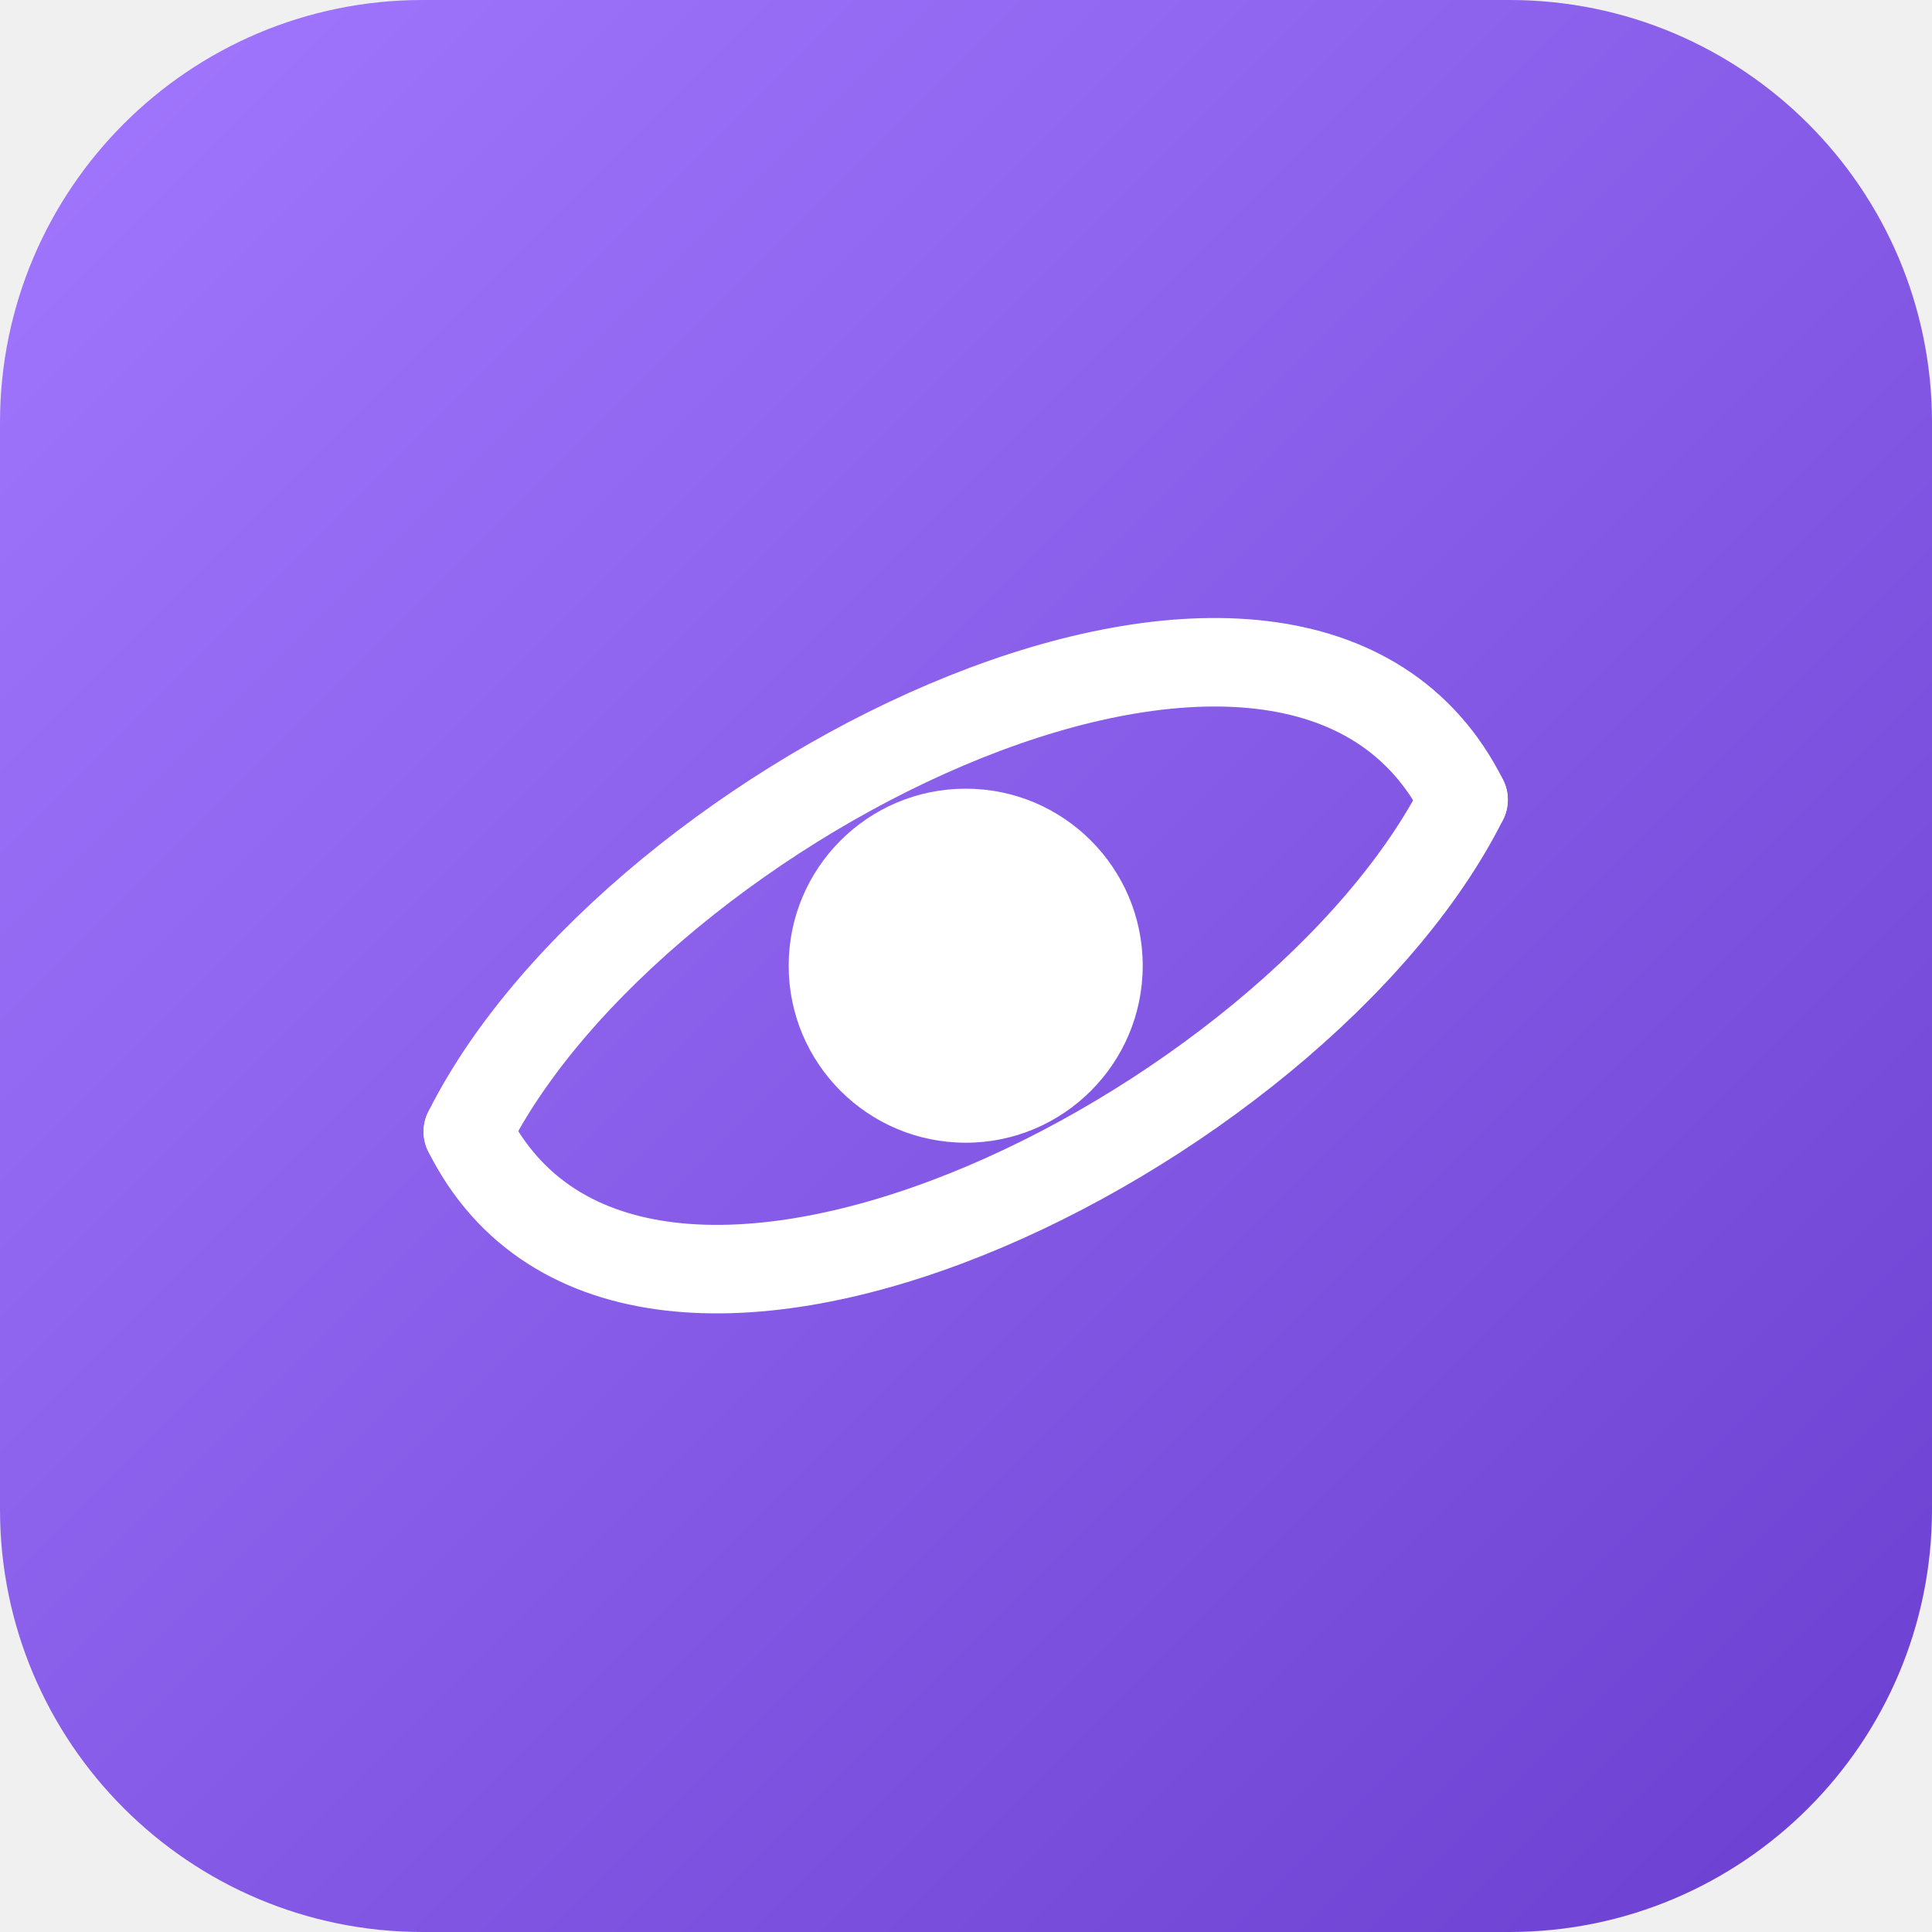
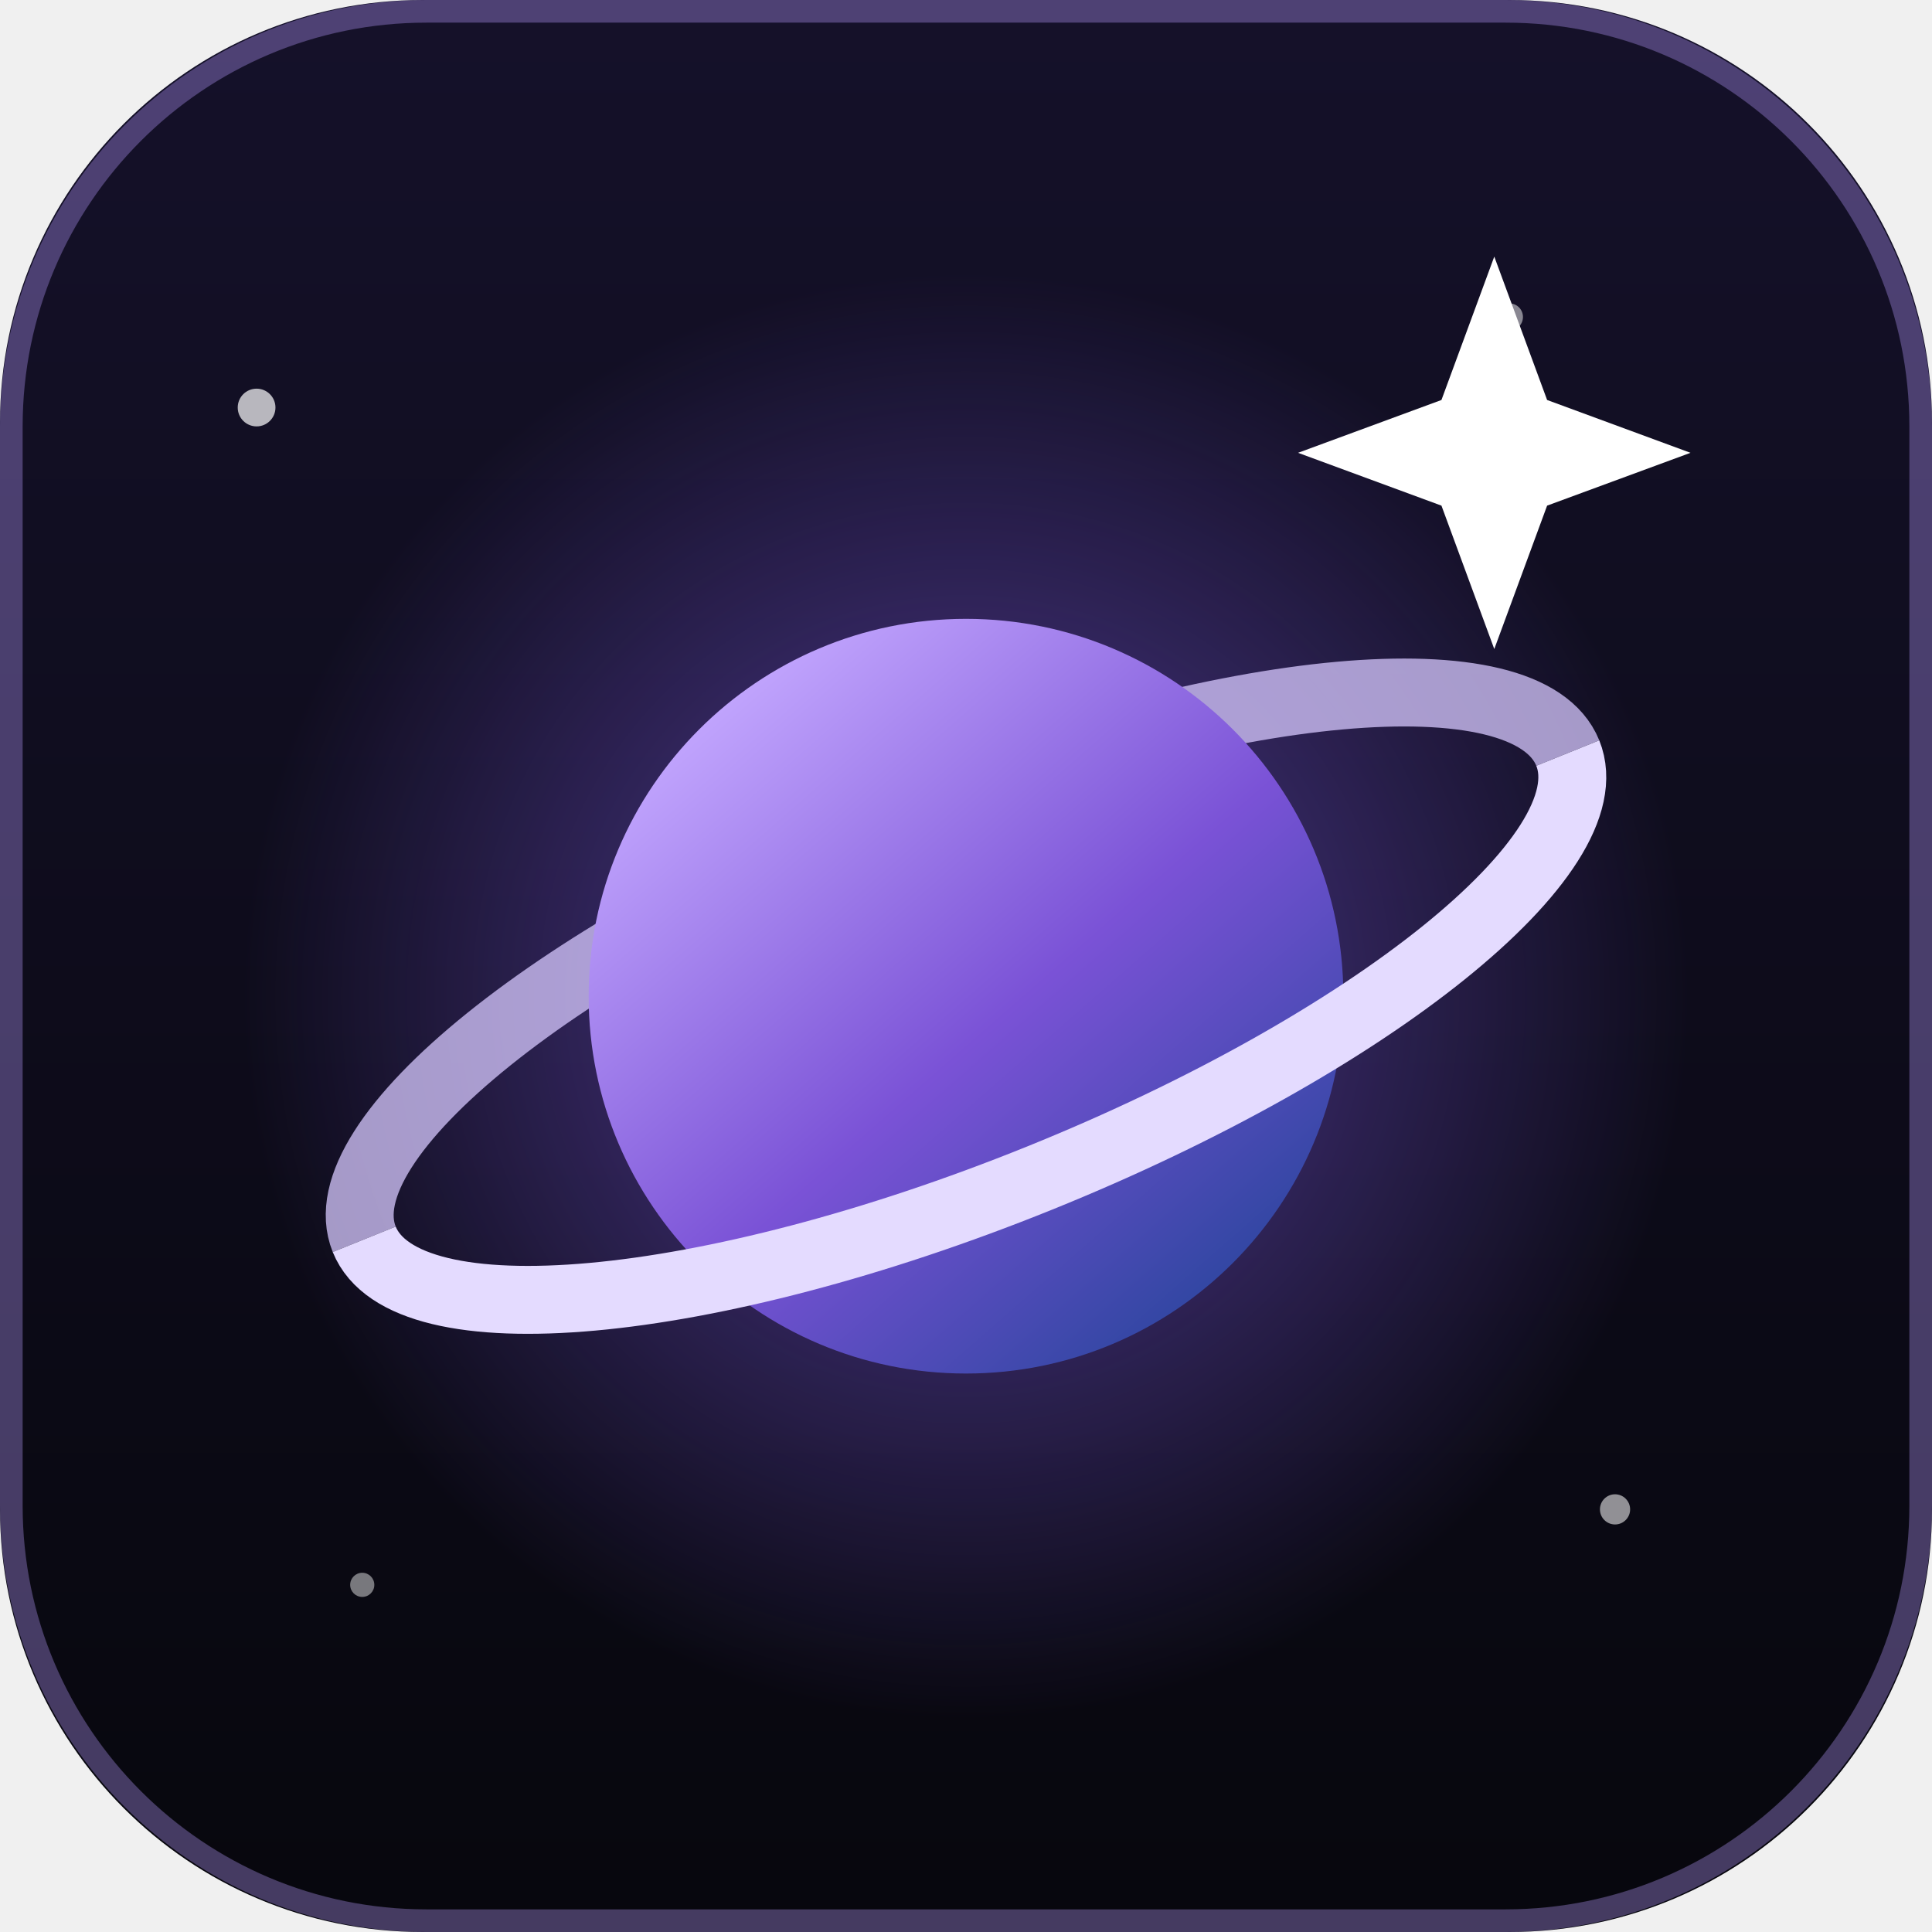
<svg xmlns="http://www.w3.org/2000/svg" viewBox="0 0 256 256">
  <defs>
-     <linearGradient id="bg" x1="0" y1="0" x2="1" y2="1">
-       <stop offset="0" stop-color="#a378ff" />
-       <stop offset="1" stop-color="#6a3fd0" />
+     <linearGradient id="sky" x1="0" y1="0" x2="0" y2="1">
+       <stop offset="0" stop-color="#15112a" />
+       <stop offset="1" stop-color="#07070d" />
+     </linearGradient>
+     <radialGradient id="halo" cx="0.5" cy="0.5" r="0.5">
+       <stop offset="0" stop-color="#8c64ff" stop-opacity="0.55" />
+       <stop offset="1" stop-color="#8c64ff" stop-opacity="0" />
+     </radialGradient>
+     <linearGradient id="planet" x1="0.15" y1="0.1" x2="0.85" y2="0.9">
+       <stop offset="0" stop-color="#c4a8ff" />
+       <stop offset="0.55" stop-color="#7a52d6" />
+       <stop offset="1" stop-color="#2e46a0" />
    </linearGradient>
  </defs>
-   <rect width="256" height="256" rx="56" fill="url(#bg)" />
-   <g transform="translate(40 40) scale(7.33)" fill="none" stroke="#fff" stroke-width="1.6" stroke-linecap="round">
-     <circle cx="12" cy="12" r="3.2" fill="#fff" stroke="none" />
-     <path d="M3 15c3-6 15-12 18-6" />
-     <path d="M21 9c-3 6-15 12-18 6" />
+   <rect width="256" height="256" rx="56" fill="url(#sky)" />
+   <rect x="1.5" y="1.5" width="253" height="253" rx="55" fill="none" stroke="#b79cff" stroke-opacity="0.35" stroke-width="3" />
+   <circle cx="34" cy="54" r="2.5" fill="#fff" fill-opacity="0.7" />
+   <circle cx="214" cy="200" r="2" fill="#fff" fill-opacity="0.55" />
+   <circle cx="200" cy="42" r="1.8" fill="#fff" fill-opacity="0.5" />
+   <circle cx="48" cy="210" r="1.6" fill="#fff" fill-opacity="0.45" />
+   <circle cx="128" cy="132" r="96" fill="url(#halo)" />
+   <g transform="rotate(-22 128 132)">
+     <path d="M42 132 A86 26 0 0 1 214 132" fill="none" stroke="#d6c8ff" stroke-opacity="0.75" stroke-width="9" />
  </g>
+   <circle cx="128" cy="132" r="50" fill="url(#planet)" />
+   <g transform="rotate(-22 128 132)">
+     <path d="M214 132 A86 26 0 0 1 42 132" fill="none" stroke="#e4dbff" stroke-width="9" />
+   </g>
+   <path d="M198 34 l7 19 19 7 -19 7 -7 19 -7 -19 -19 -7 19 -7z" fill="#fff" />
</svg>
